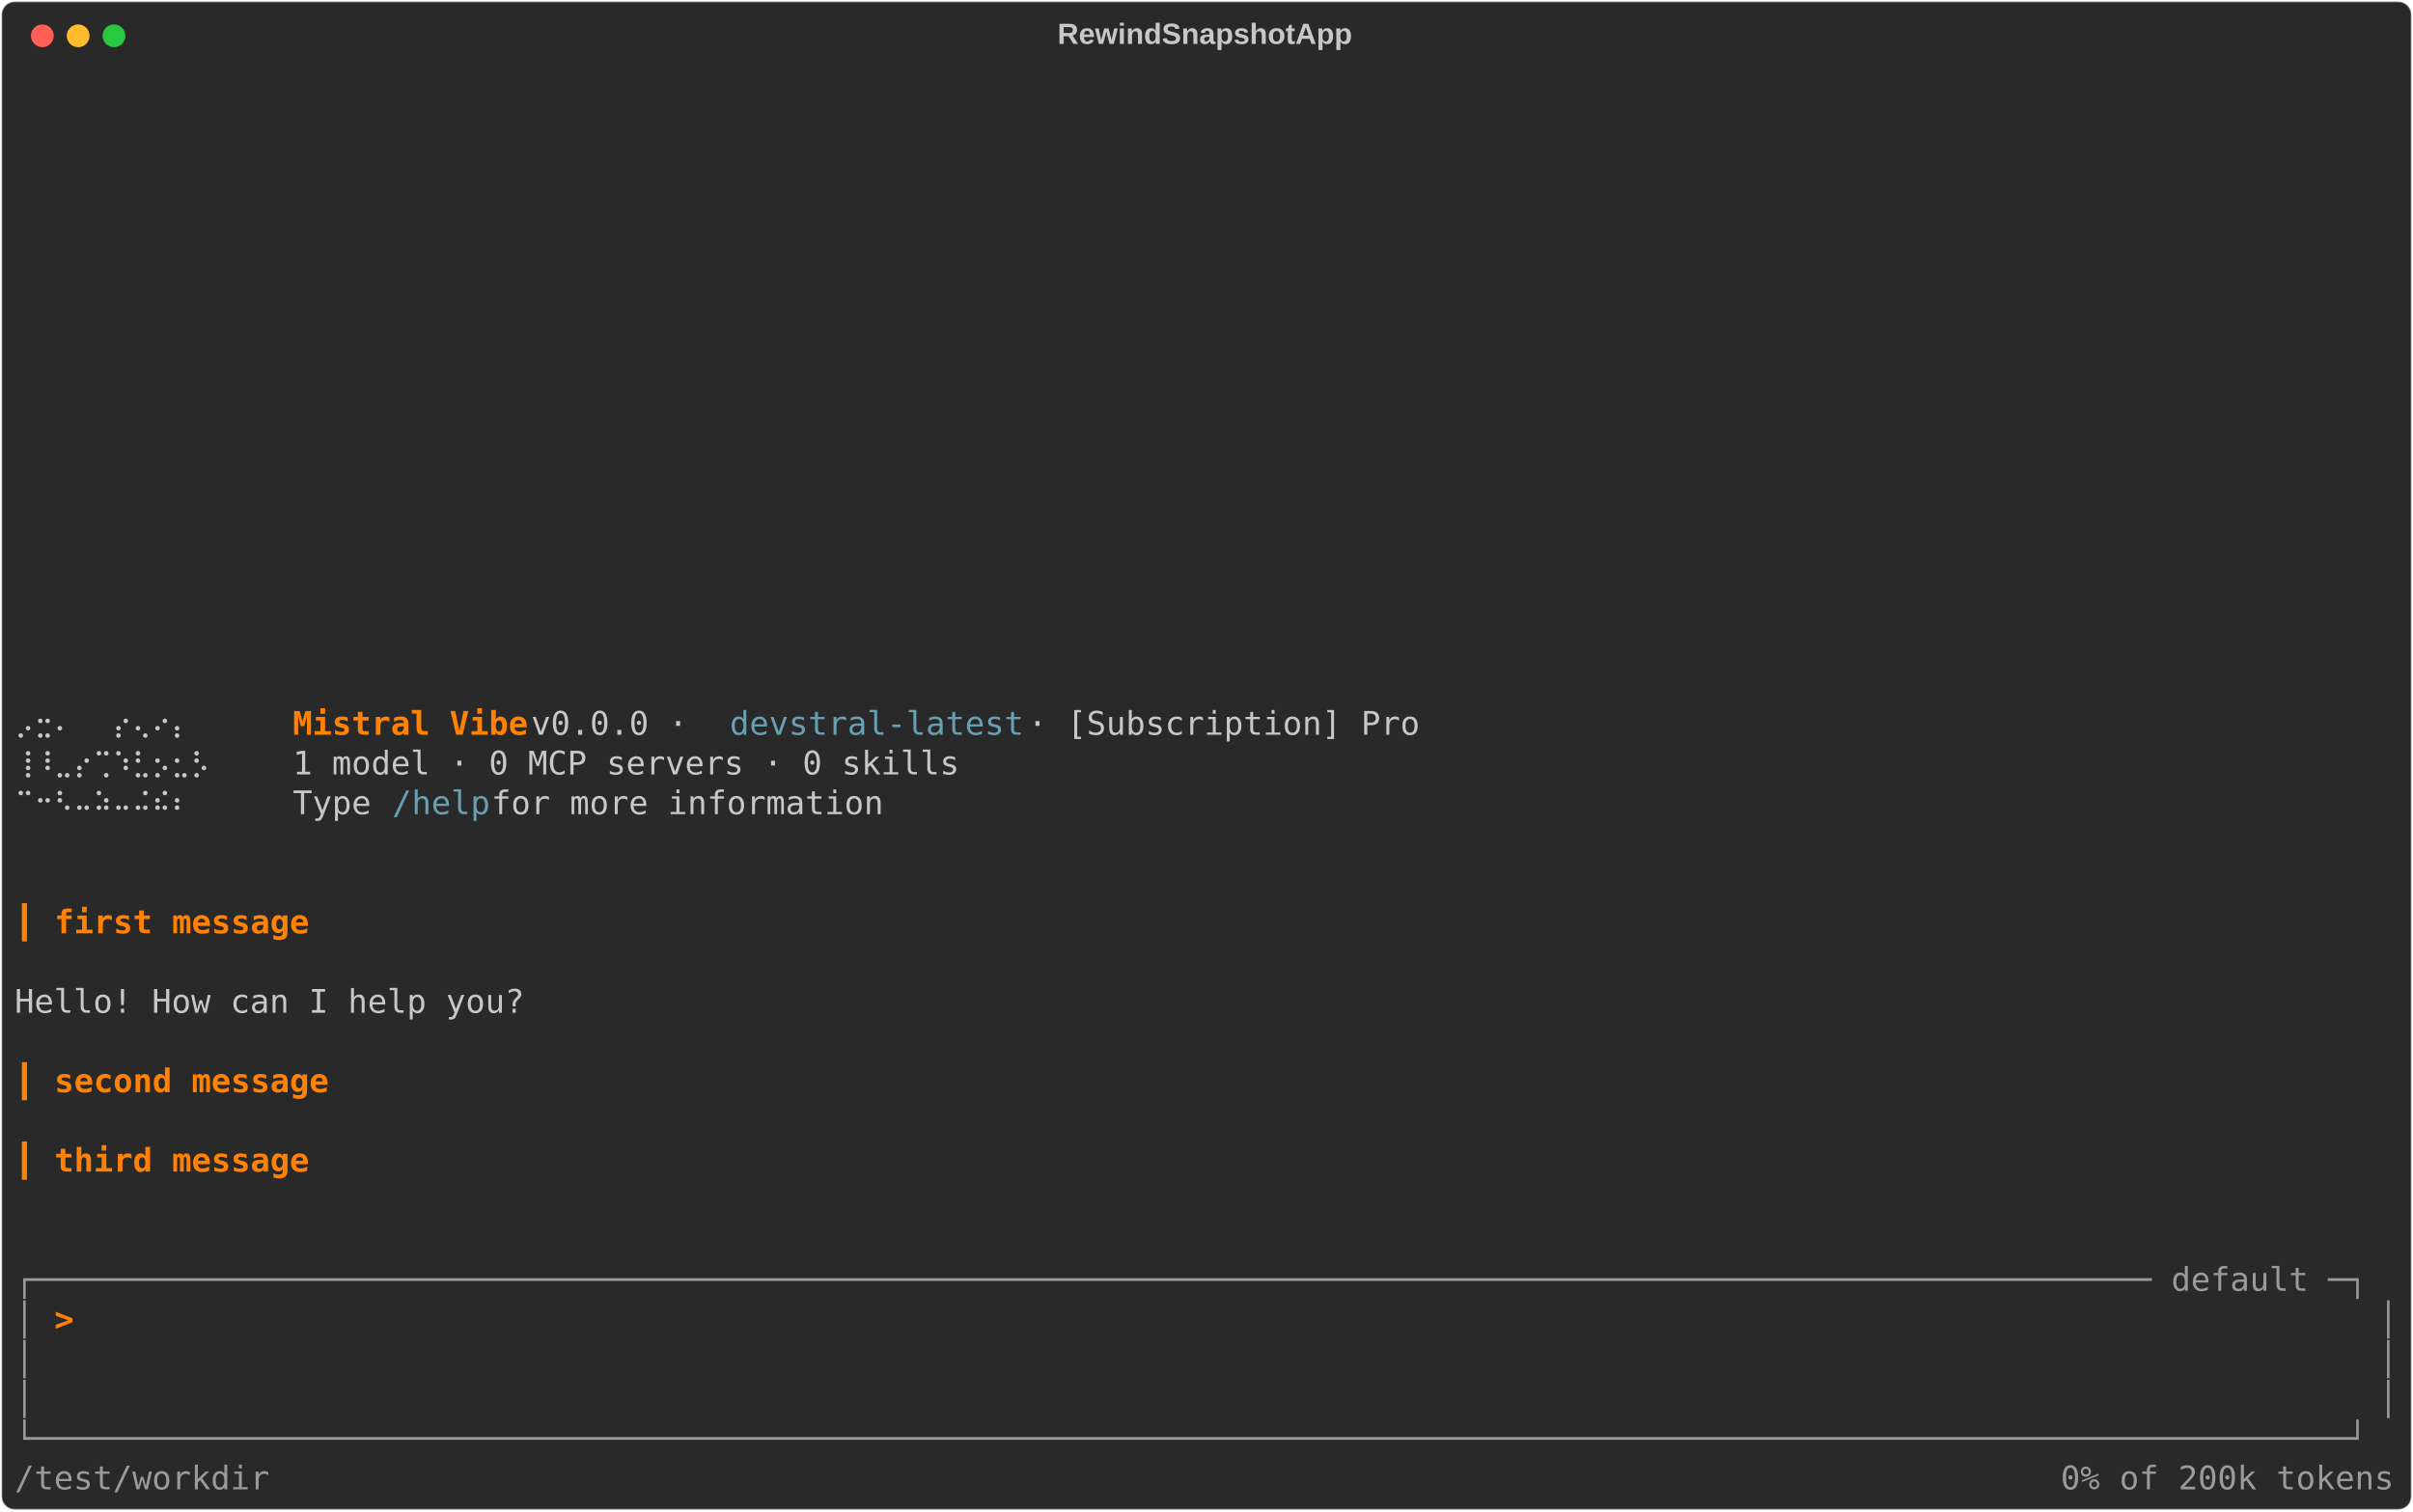
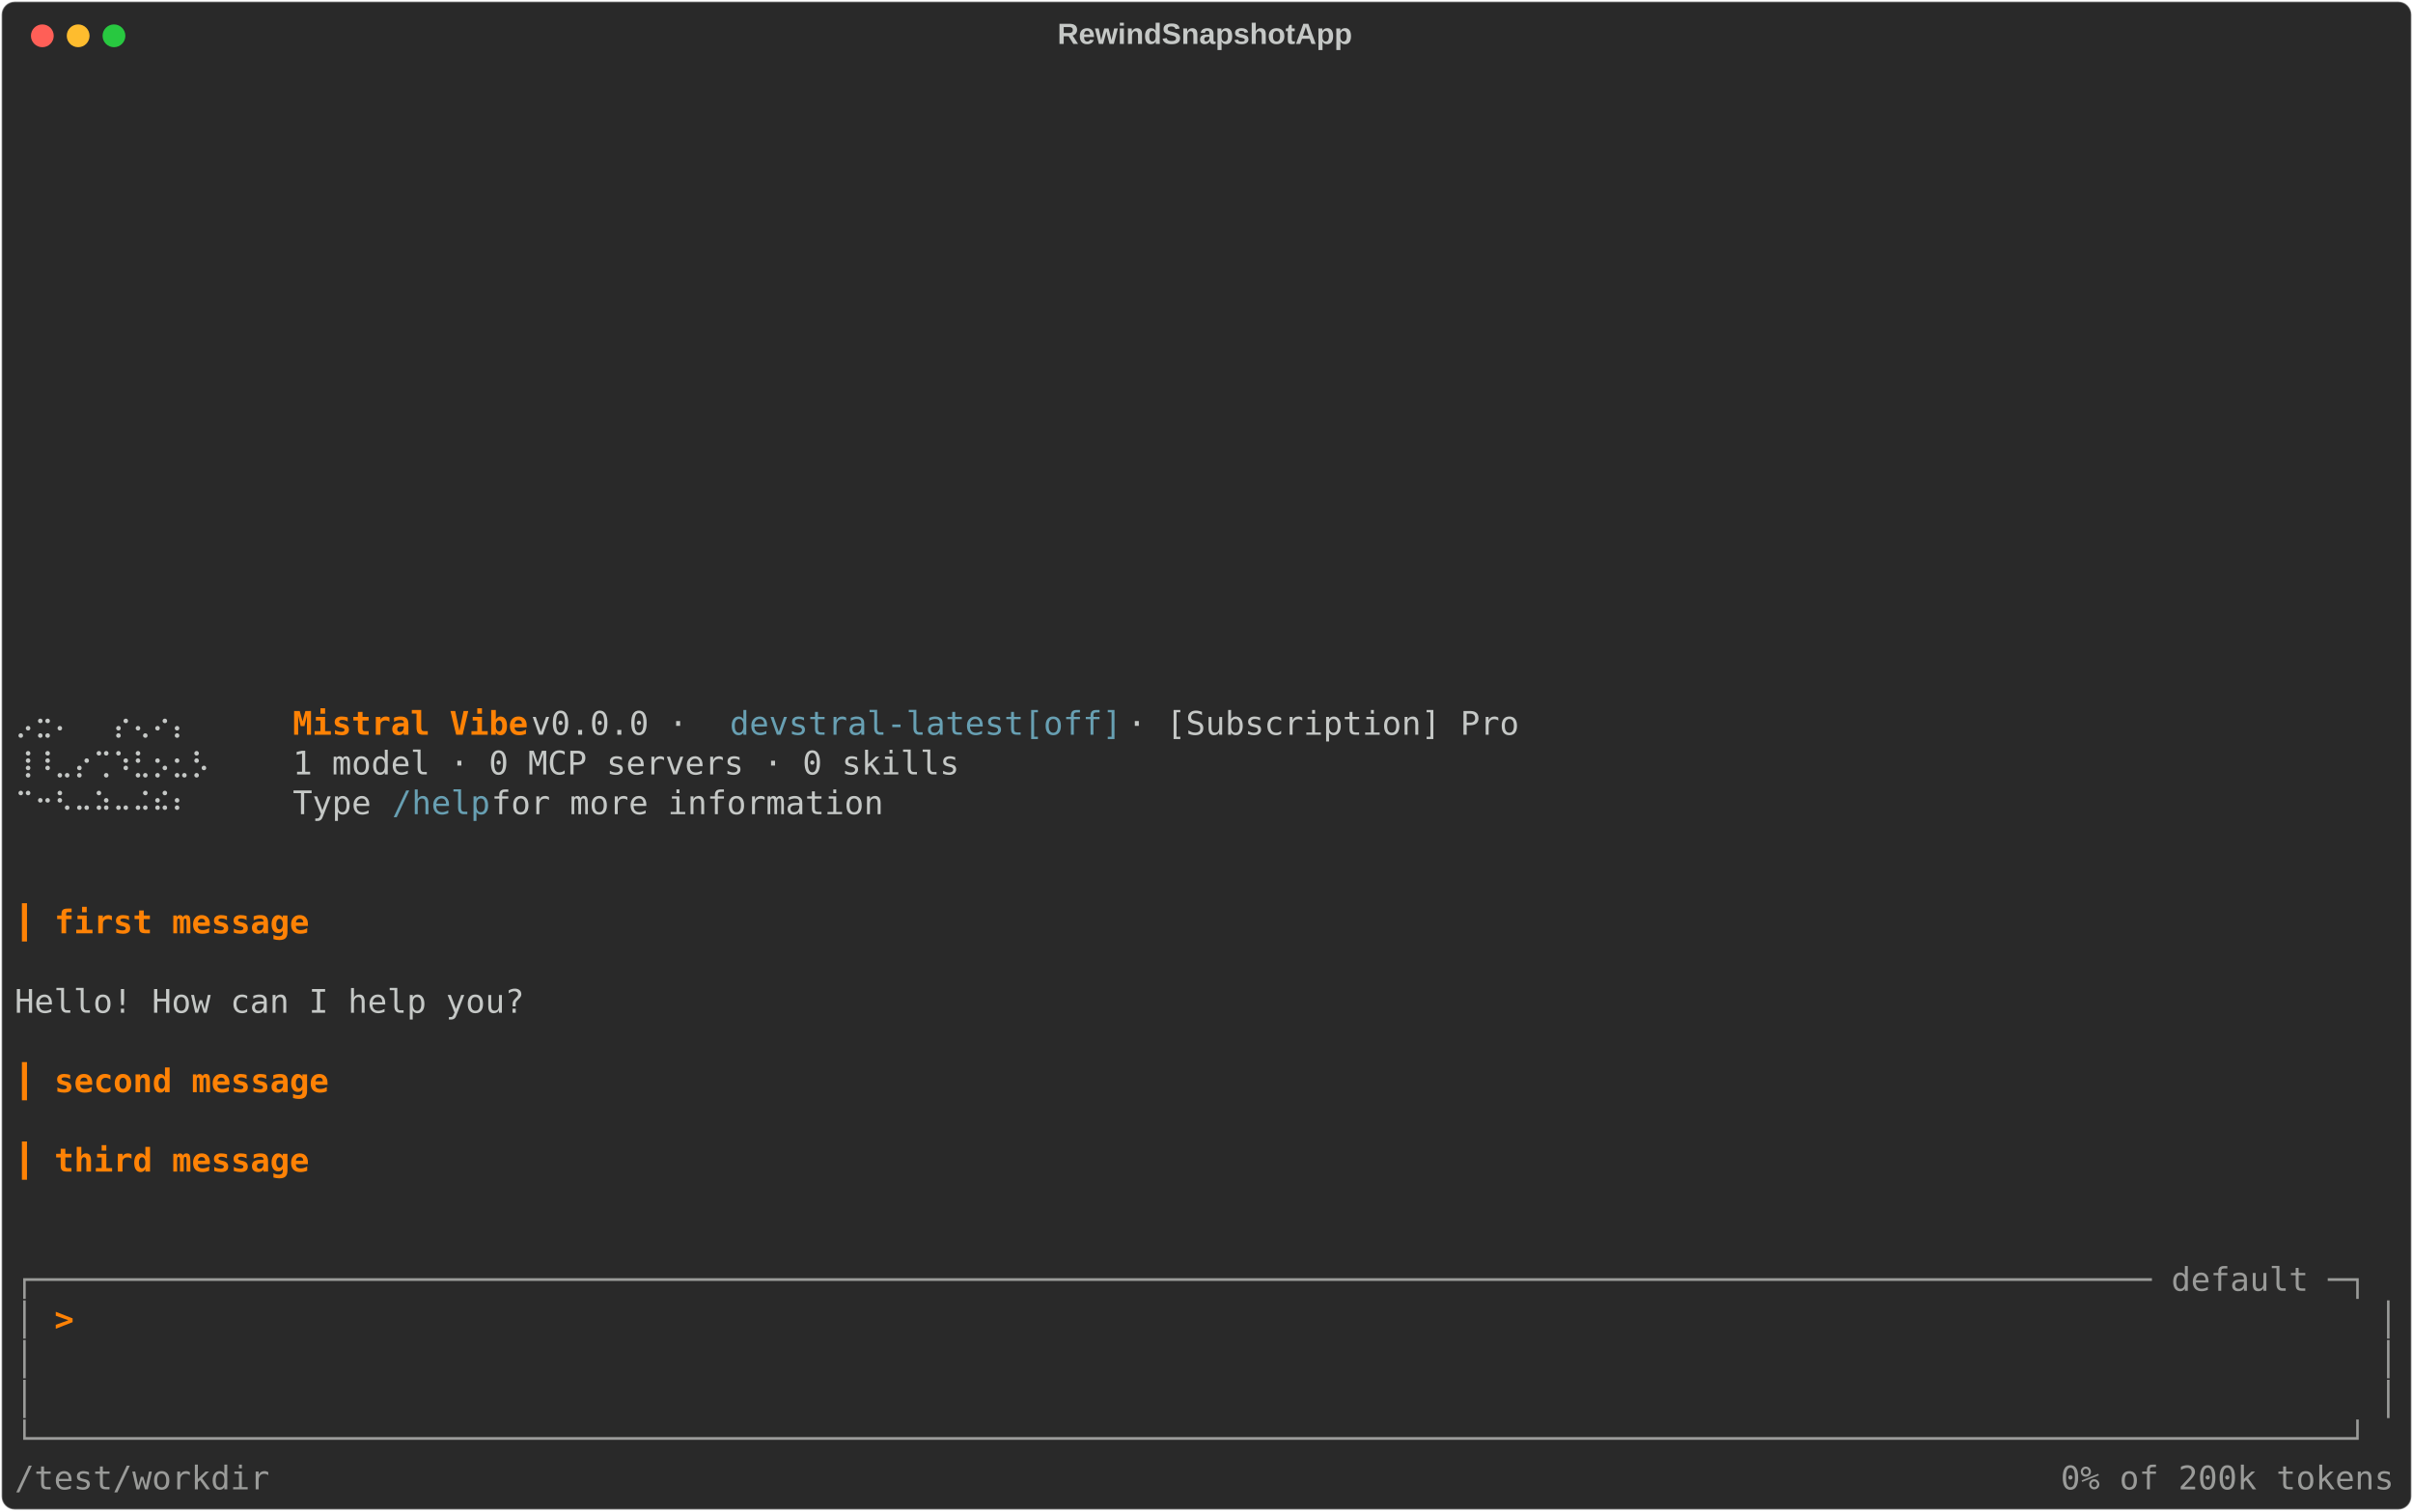
<svg xmlns="http://www.w3.org/2000/svg" class="rich-terminal" viewBox="0 0 1482 928.4">
  <style>

    @font-face {
        font-family: "Fira Code";
        src: local("FiraCode-Regular"),
                url("https://cdnjs.cloudflare.com/ajax/libs/firacode/6.2.0/woff2/FiraCode-Regular.woff2") format("woff2"),
                url("https://cdnjs.cloudflare.com/ajax/libs/firacode/6.2.0/woff/FiraCode-Regular.woff") format("woff");
        font-style: normal;
        font-weight: 400;
    }
    @font-face {
        font-family: "Fira Code";
        src: local("FiraCode-Bold"),
                url("https://cdnjs.cloudflare.com/ajax/libs/firacode/6.2.0/woff2/FiraCode-Bold.woff2") format("woff2"),
                url("https://cdnjs.cloudflare.com/ajax/libs/firacode/6.2.0/woff/FiraCode-Bold.woff") format("woff");
        font-style: bold;
        font-weight: 700;
    }

    .terminal-matrix {
        font-family: Fira Code, monospace;
        font-size: 20px;
        line-height: 24.4px;
        font-variant-east-asian: full-width;
    }

    .terminal-title {
        font-size: 18px;
        font-weight: bold;
        font-family: arial;
    }

    .terminal-r1 { fill: #c5c8c6 }
.terminal-r2 { fill: #ff8205;font-weight: bold }
.terminal-r3 { fill: #68a0b3 }
.terminal-r4 { fill: #ff8205 }
.terminal-r5 { fill: #9a9b99 }
    </style>
  <defs>
    <clipPath id="terminal-clip-terminal">
      <rect x="0" y="0" width="1463.0" height="877.4" />
    </clipPath>
    <clipPath id="terminal-line-0">
      <rect x="0" y="1.5" width="1464" height="24.65" />
    </clipPath>
    <clipPath id="terminal-line-1">
      <rect x="0" y="25.9" width="1464" height="24.65" />
    </clipPath>
    <clipPath id="terminal-line-2">
      <rect x="0" y="50.3" width="1464" height="24.65" />
    </clipPath>
    <clipPath id="terminal-line-3">
      <rect x="0" y="74.7" width="1464" height="24.65" />
    </clipPath>
    <clipPath id="terminal-line-4">
      <rect x="0" y="99.1" width="1464" height="24.65" />
    </clipPath>
    <clipPath id="terminal-line-5">
      <rect x="0" y="123.5" width="1464" height="24.65" />
    </clipPath>
    <clipPath id="terminal-line-6">
      <rect x="0" y="147.9" width="1464" height="24.65" />
    </clipPath>
    <clipPath id="terminal-line-7">
      <rect x="0" y="172.3" width="1464" height="24.65" />
    </clipPath>
    <clipPath id="terminal-line-8">
      <rect x="0" y="196.7" width="1464" height="24.65" />
    </clipPath>
    <clipPath id="terminal-line-9">
      <rect x="0" y="221.1" width="1464" height="24.65" />
    </clipPath>
    <clipPath id="terminal-line-10">
      <rect x="0" y="245.5" width="1464" height="24.65" />
    </clipPath>
    <clipPath id="terminal-line-11">
      <rect x="0" y="269.9" width="1464" height="24.65" />
    </clipPath>
    <clipPath id="terminal-line-12">
      <rect x="0" y="294.3" width="1464" height="24.65" />
    </clipPath>
    <clipPath id="terminal-line-13">
      <rect x="0" y="318.7" width="1464" height="24.65" />
    </clipPath>
    <clipPath id="terminal-line-14">
      <rect x="0" y="343.1" width="1464" height="24.65" />
    </clipPath>
    <clipPath id="terminal-line-15">
      <rect x="0" y="367.5" width="1464" height="24.65" />
    </clipPath>
    <clipPath id="terminal-line-16">
      <rect x="0" y="391.9" width="1464" height="24.65" />
    </clipPath>
    <clipPath id="terminal-line-17">
      <rect x="0" y="416.3" width="1464" height="24.65" />
    </clipPath>
    <clipPath id="terminal-line-18">
      <rect x="0" y="440.7" width="1464" height="24.65" />
    </clipPath>
    <clipPath id="terminal-line-19">
      <rect x="0" y="465.1" width="1464" height="24.65" />
    </clipPath>
    <clipPath id="terminal-line-20">
      <rect x="0" y="489.5" width="1464" height="24.65" />
    </clipPath>
    <clipPath id="terminal-line-21">
      <rect x="0" y="513.9" width="1464" height="24.65" />
    </clipPath>
    <clipPath id="terminal-line-22">
      <rect x="0" y="538.3" width="1464" height="24.65" />
    </clipPath>
    <clipPath id="terminal-line-23">
      <rect x="0" y="562.7" width="1464" height="24.65" />
    </clipPath>
    <clipPath id="terminal-line-24">
      <rect x="0" y="587.1" width="1464" height="24.65" />
    </clipPath>
    <clipPath id="terminal-line-25">
      <rect x="0" y="611.5" width="1464" height="24.65" />
    </clipPath>
    <clipPath id="terminal-line-26">
      <rect x="0" y="635.9" width="1464" height="24.65" />
    </clipPath>
    <clipPath id="terminal-line-27">
      <rect x="0" y="660.3" width="1464" height="24.65" />
    </clipPath>
    <clipPath id="terminal-line-28">
      <rect x="0" y="684.7" width="1464" height="24.65" />
    </clipPath>
    <clipPath id="terminal-line-29">
      <rect x="0" y="709.1" width="1464" height="24.65" />
    </clipPath>
    <clipPath id="terminal-line-30">
      <rect x="0" y="733.5" width="1464" height="24.65" />
    </clipPath>
    <clipPath id="terminal-line-31">
      <rect x="0" y="757.9" width="1464" height="24.65" />
    </clipPath>
    <clipPath id="terminal-line-32">
      <rect x="0" y="782.3" width="1464" height="24.65" />
    </clipPath>
    <clipPath id="terminal-line-33">
      <rect x="0" y="806.7" width="1464" height="24.65" />
    </clipPath>
    <clipPath id="terminal-line-34">
      <rect x="0" y="831.1" width="1464" height="24.65" />
    </clipPath>
  </defs>
  <rect fill="#292929" stroke="rgba(255,255,255,0.35)" stroke-width="1" x="1" y="1" width="1480" height="926.4" rx="8" />
  <text class="terminal-title" fill="#c5c8c6" text-anchor="middle" x="740" y="27">RewindSnapshotApp</text>
  <g transform="translate(26,22)">
    <circle cx="0" cy="0" r="7" fill="#ff5f57" />
    <circle cx="22" cy="0" r="7" fill="#febc2e" />
    <circle cx="44" cy="0" r="7" fill="#28c840" />
  </g>
  <g transform="translate(9, 41)" clip-path="url(#terminal-clip-terminal)">
    <g class="terminal-matrix">
      <text class="terminal-r1" x="1464" y="20" textLength="12.2" clip-path="url(#terminal-line-0)">
</text>
      <text class="terminal-r1" x="1464" y="44.4" textLength="12.2" clip-path="url(#terminal-line-1)">
</text>
      <text class="terminal-r1" x="1464" y="68.8" textLength="12.2" clip-path="url(#terminal-line-2)">
</text>
      <text class="terminal-r1" x="1464" y="93.2" textLength="12.2" clip-path="url(#terminal-line-3)">
</text>
      <text class="terminal-r1" x="1464" y="117.6" textLength="12.2" clip-path="url(#terminal-line-4)">
</text>
      <text class="terminal-r1" x="1464" y="142" textLength="12.2" clip-path="url(#terminal-line-5)">
</text>
      <text class="terminal-r1" x="1464" y="166.4" textLength="12.2" clip-path="url(#terminal-line-6)">
</text>
      <text class="terminal-r1" x="1464" y="190.8" textLength="12.2" clip-path="url(#terminal-line-7)">
</text>
      <text class="terminal-r1" x="1464" y="215.2" textLength="12.2" clip-path="url(#terminal-line-8)">
</text>
      <text class="terminal-r1" x="1464" y="239.6" textLength="12.2" clip-path="url(#terminal-line-9)">
</text>
      <text class="terminal-r1" x="1464" y="264" textLength="12.2" clip-path="url(#terminal-line-10)">
</text>
      <text class="terminal-r1" x="1464" y="288.4" textLength="12.2" clip-path="url(#terminal-line-11)">
</text>
      <text class="terminal-r1" x="1464" y="312.8" textLength="12.2" clip-path="url(#terminal-line-12)">
</text>
      <text class="terminal-r1" x="1464" y="337.2" textLength="12.2" clip-path="url(#terminal-line-13)">
</text>
      <text class="terminal-r1" x="1464" y="361.6" textLength="12.2" clip-path="url(#terminal-line-14)">
</text>
      <text class="terminal-r1" x="1464" y="386" textLength="12.2" clip-path="url(#terminal-line-15)">
</text>
      <text class="terminal-r1" x="0" y="410.4" textLength="134.2" clip-path="url(#terminal-line-16)">  ⡠⣒⠄  ⡔⢄⠔⡄</text>
      <text class="terminal-r2" x="170.8" y="410.4" textLength="146.4" clip-path="url(#terminal-line-16)">Mistral Vibe</text>
      <text class="terminal-r1" x="317.2" y="410.4" textLength="122" clip-path="url(#terminal-line-16)"> v0.0.0 · </text>
-       <text class="terminal-r3" x="439.2" y="410.4" textLength="183" clip-path="url(#terminal-line-16)">devstral-latest</text>
-       <text class="terminal-r1" x="622.2" y="410.4" textLength="256.2" clip-path="url(#terminal-line-16)"> · [Subscription] Pro</text>
+       <text class="terminal-r3" x="439.2" y="410.4" textLength="244" clip-path="url(#terminal-line-16)">devstral-latest[off]</text>
+       <text class="terminal-r1" x="683.2" y="410.4" textLength="256.2" clip-path="url(#terminal-line-16)"> · [Subscription] Pro</text>
      <text class="terminal-r1" x="1464" y="410.4" textLength="12.2" clip-path="url(#terminal-line-16)">
</text>
      <text class="terminal-r1" x="0" y="434.8" textLength="134.2" clip-path="url(#terminal-line-17)"> ⢸⠸⣀⡔⢉⠱⣃⡢⣂⡣</text>
      <text class="terminal-r1" x="170.8" y="434.8" textLength="414.8" clip-path="url(#terminal-line-17)">1 model · 0 MCP servers · 0 skills</text>
      <text class="terminal-r1" x="1464" y="434.8" textLength="12.2" clip-path="url(#terminal-line-17)">
</text>
      <text class="terminal-r1" x="0" y="459.2" textLength="134.2" clip-path="url(#terminal-line-18)">  ⠉⠒⠣⠤⠵⠤⠬⠮⠆</text>
      <text class="terminal-r1" x="170.8" y="459.2" textLength="61" clip-path="url(#terminal-line-18)">Type </text>
      <text class="terminal-r3" x="231.8" y="459.2" textLength="61" clip-path="url(#terminal-line-18)">/help</text>
      <text class="terminal-r1" x="292.8" y="459.2" textLength="256.2" clip-path="url(#terminal-line-18)"> for more information</text>
      <text class="terminal-r1" x="1464" y="459.2" textLength="12.2" clip-path="url(#terminal-line-18)">
</text>
      <text class="terminal-r1" x="1464" y="483.6" textLength="12.2" clip-path="url(#terminal-line-19)">
</text>
      <text class="terminal-r1" x="1464" y="508" textLength="12.2" clip-path="url(#terminal-line-20)">
</text>
      <text class="terminal-r4" x="0" y="532.4" textLength="12.2" clip-path="url(#terminal-line-21)">┃</text>
      <text class="terminal-r2" x="24.4" y="532.4" textLength="158.6" clip-path="url(#terminal-line-21)">first message</text>
      <text class="terminal-r1" x="1464" y="532.4" textLength="12.2" clip-path="url(#terminal-line-21)">
</text>
      <text class="terminal-r1" x="1464" y="556.8" textLength="12.2" clip-path="url(#terminal-line-22)">
</text>
      <text class="terminal-r1" x="0" y="581.2" textLength="317.2" clip-path="url(#terminal-line-23)">Hello! How can I help you?</text>
      <text class="terminal-r1" x="1464" y="581.2" textLength="12.2" clip-path="url(#terminal-line-23)">
</text>
      <text class="terminal-r1" x="1464" y="605.6" textLength="12.2" clip-path="url(#terminal-line-24)">
</text>
      <text class="terminal-r4" x="0" y="630" textLength="12.2" clip-path="url(#terminal-line-25)">┃</text>
      <text class="terminal-r2" x="24.4" y="630" textLength="170.8" clip-path="url(#terminal-line-25)">second message</text>
      <text class="terminal-r1" x="1464" y="630" textLength="12.2" clip-path="url(#terminal-line-25)">
</text>
      <text class="terminal-r1" x="1464" y="654.4" textLength="12.2" clip-path="url(#terminal-line-26)">
</text>
      <text class="terminal-r4" x="0" y="678.8" textLength="12.2" clip-path="url(#terminal-line-27)">┃</text>
      <text class="terminal-r2" x="24.4" y="678.8" textLength="158.6" clip-path="url(#terminal-line-27)">third message</text>
      <text class="terminal-r1" x="1464" y="678.8" textLength="12.2" clip-path="url(#terminal-line-27)">
</text>
      <text class="terminal-r1" x="1464" y="703.2" textLength="12.2" clip-path="url(#terminal-line-28)">
</text>
      <text class="terminal-r1" x="1464" y="727.6" textLength="12.2" clip-path="url(#terminal-line-29)">
</text>
      <text class="terminal-r5" x="0" y="752" textLength="1464" clip-path="url(#terminal-line-30)">┌──────────────────────────────────────────────────────────────────────────────────────────────────────────── default ─┐</text>
      <text class="terminal-r1" x="1464" y="752" textLength="12.2" clip-path="url(#terminal-line-30)">
</text>
      <text class="terminal-r5" x="0" y="776.4" textLength="12.2" clip-path="url(#terminal-line-31)">│</text>
      <text class="terminal-r2" x="24.4" y="776.4" textLength="12.2" clip-path="url(#terminal-line-31)">&gt;</text>
      <text class="terminal-r5" x="1451.8" y="776.4" textLength="12.2" clip-path="url(#terminal-line-31)">│</text>
      <text class="terminal-r1" x="1464" y="776.4" textLength="12.2" clip-path="url(#terminal-line-31)">
</text>
      <text class="terminal-r5" x="0" y="800.8" textLength="12.2" clip-path="url(#terminal-line-32)">│</text>
      <text class="terminal-r5" x="1451.8" y="800.8" textLength="12.2" clip-path="url(#terminal-line-32)">│</text>
      <text class="terminal-r1" x="1464" y="800.8" textLength="12.2" clip-path="url(#terminal-line-32)">
</text>
      <text class="terminal-r5" x="0" y="825.2" textLength="12.2" clip-path="url(#terminal-line-33)">│</text>
      <text class="terminal-r5" x="1451.8" y="825.2" textLength="12.2" clip-path="url(#terminal-line-33)">│</text>
      <text class="terminal-r1" x="1464" y="825.2" textLength="12.2" clip-path="url(#terminal-line-33)">
</text>
      <text class="terminal-r5" x="0" y="849.6" textLength="1464" clip-path="url(#terminal-line-34)">└──────────────────────────────────────────────────────────────────────────────────────────────────────────────────────┘</text>
      <text class="terminal-r1" x="1464" y="849.6" textLength="12.2" clip-path="url(#terminal-line-34)">
</text>
      <text class="terminal-r5" x="0" y="874" textLength="158.6" clip-path="url(#terminal-line-35)">/test/workdir</text>
      <text class="terminal-r5" x="1256.6" y="874" textLength="207.4" clip-path="url(#terminal-line-35)">0% of 200k tokens</text>
    </g>
  </g>
</svg>
